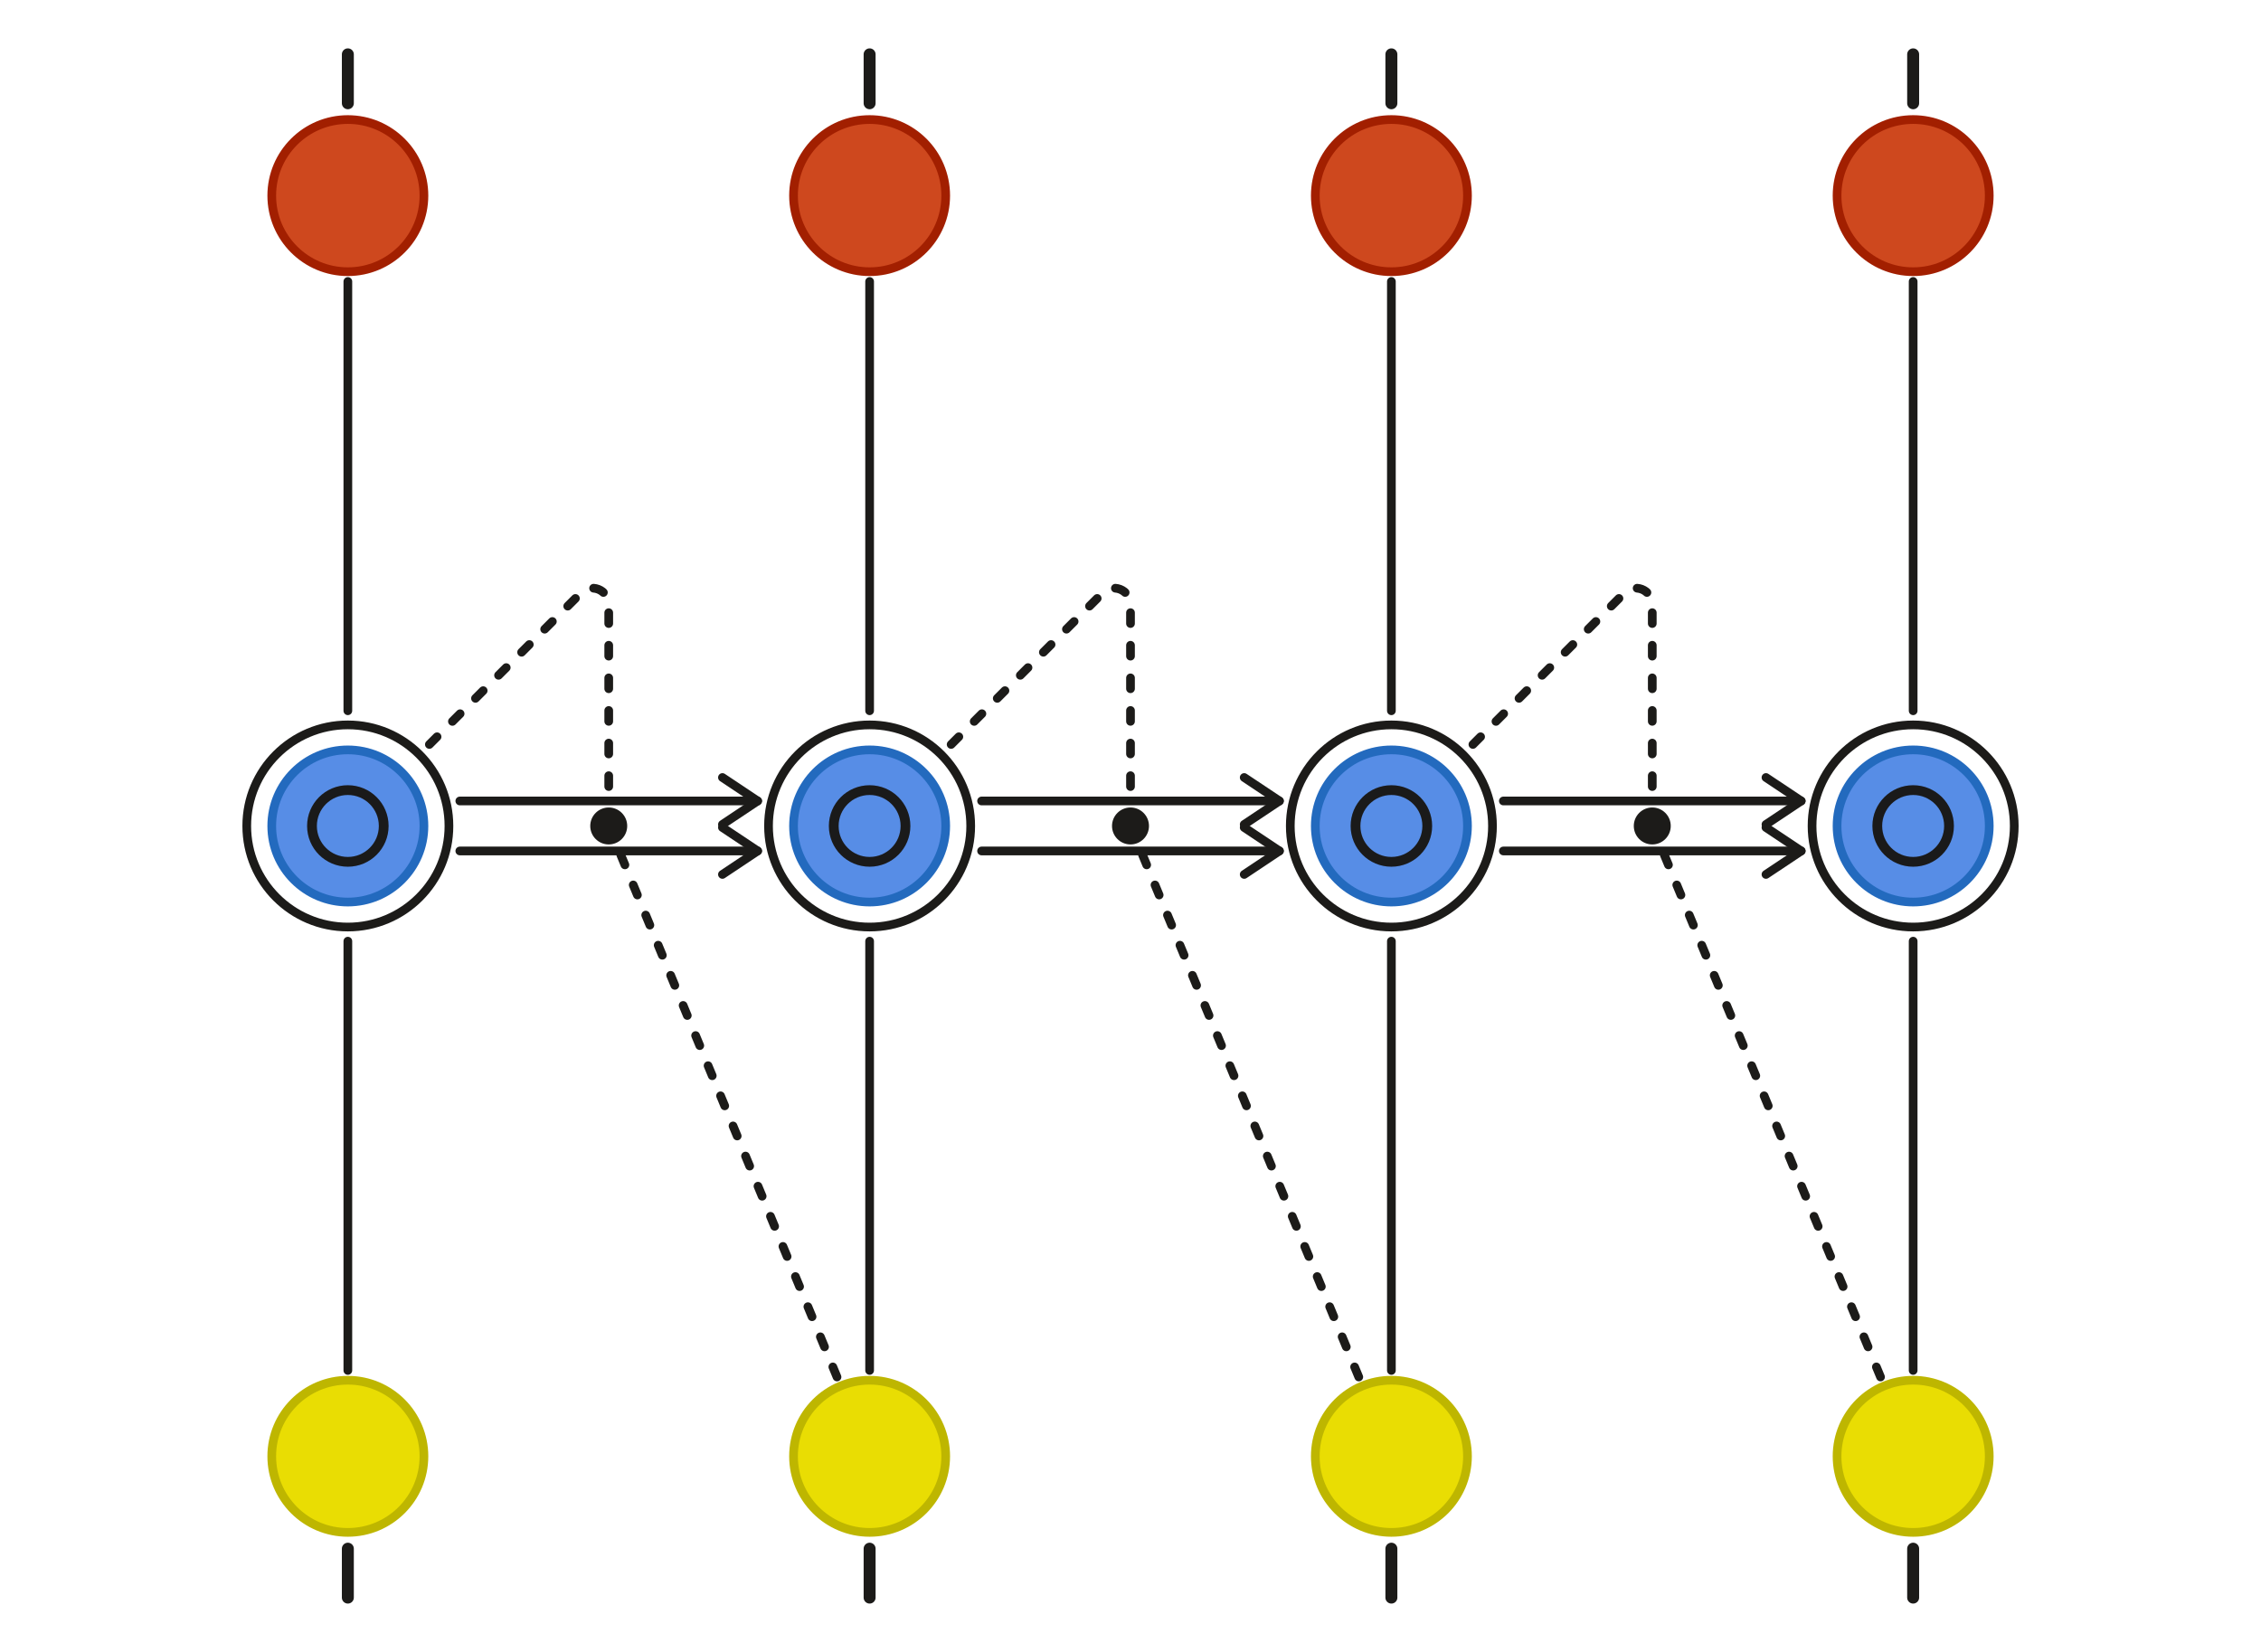
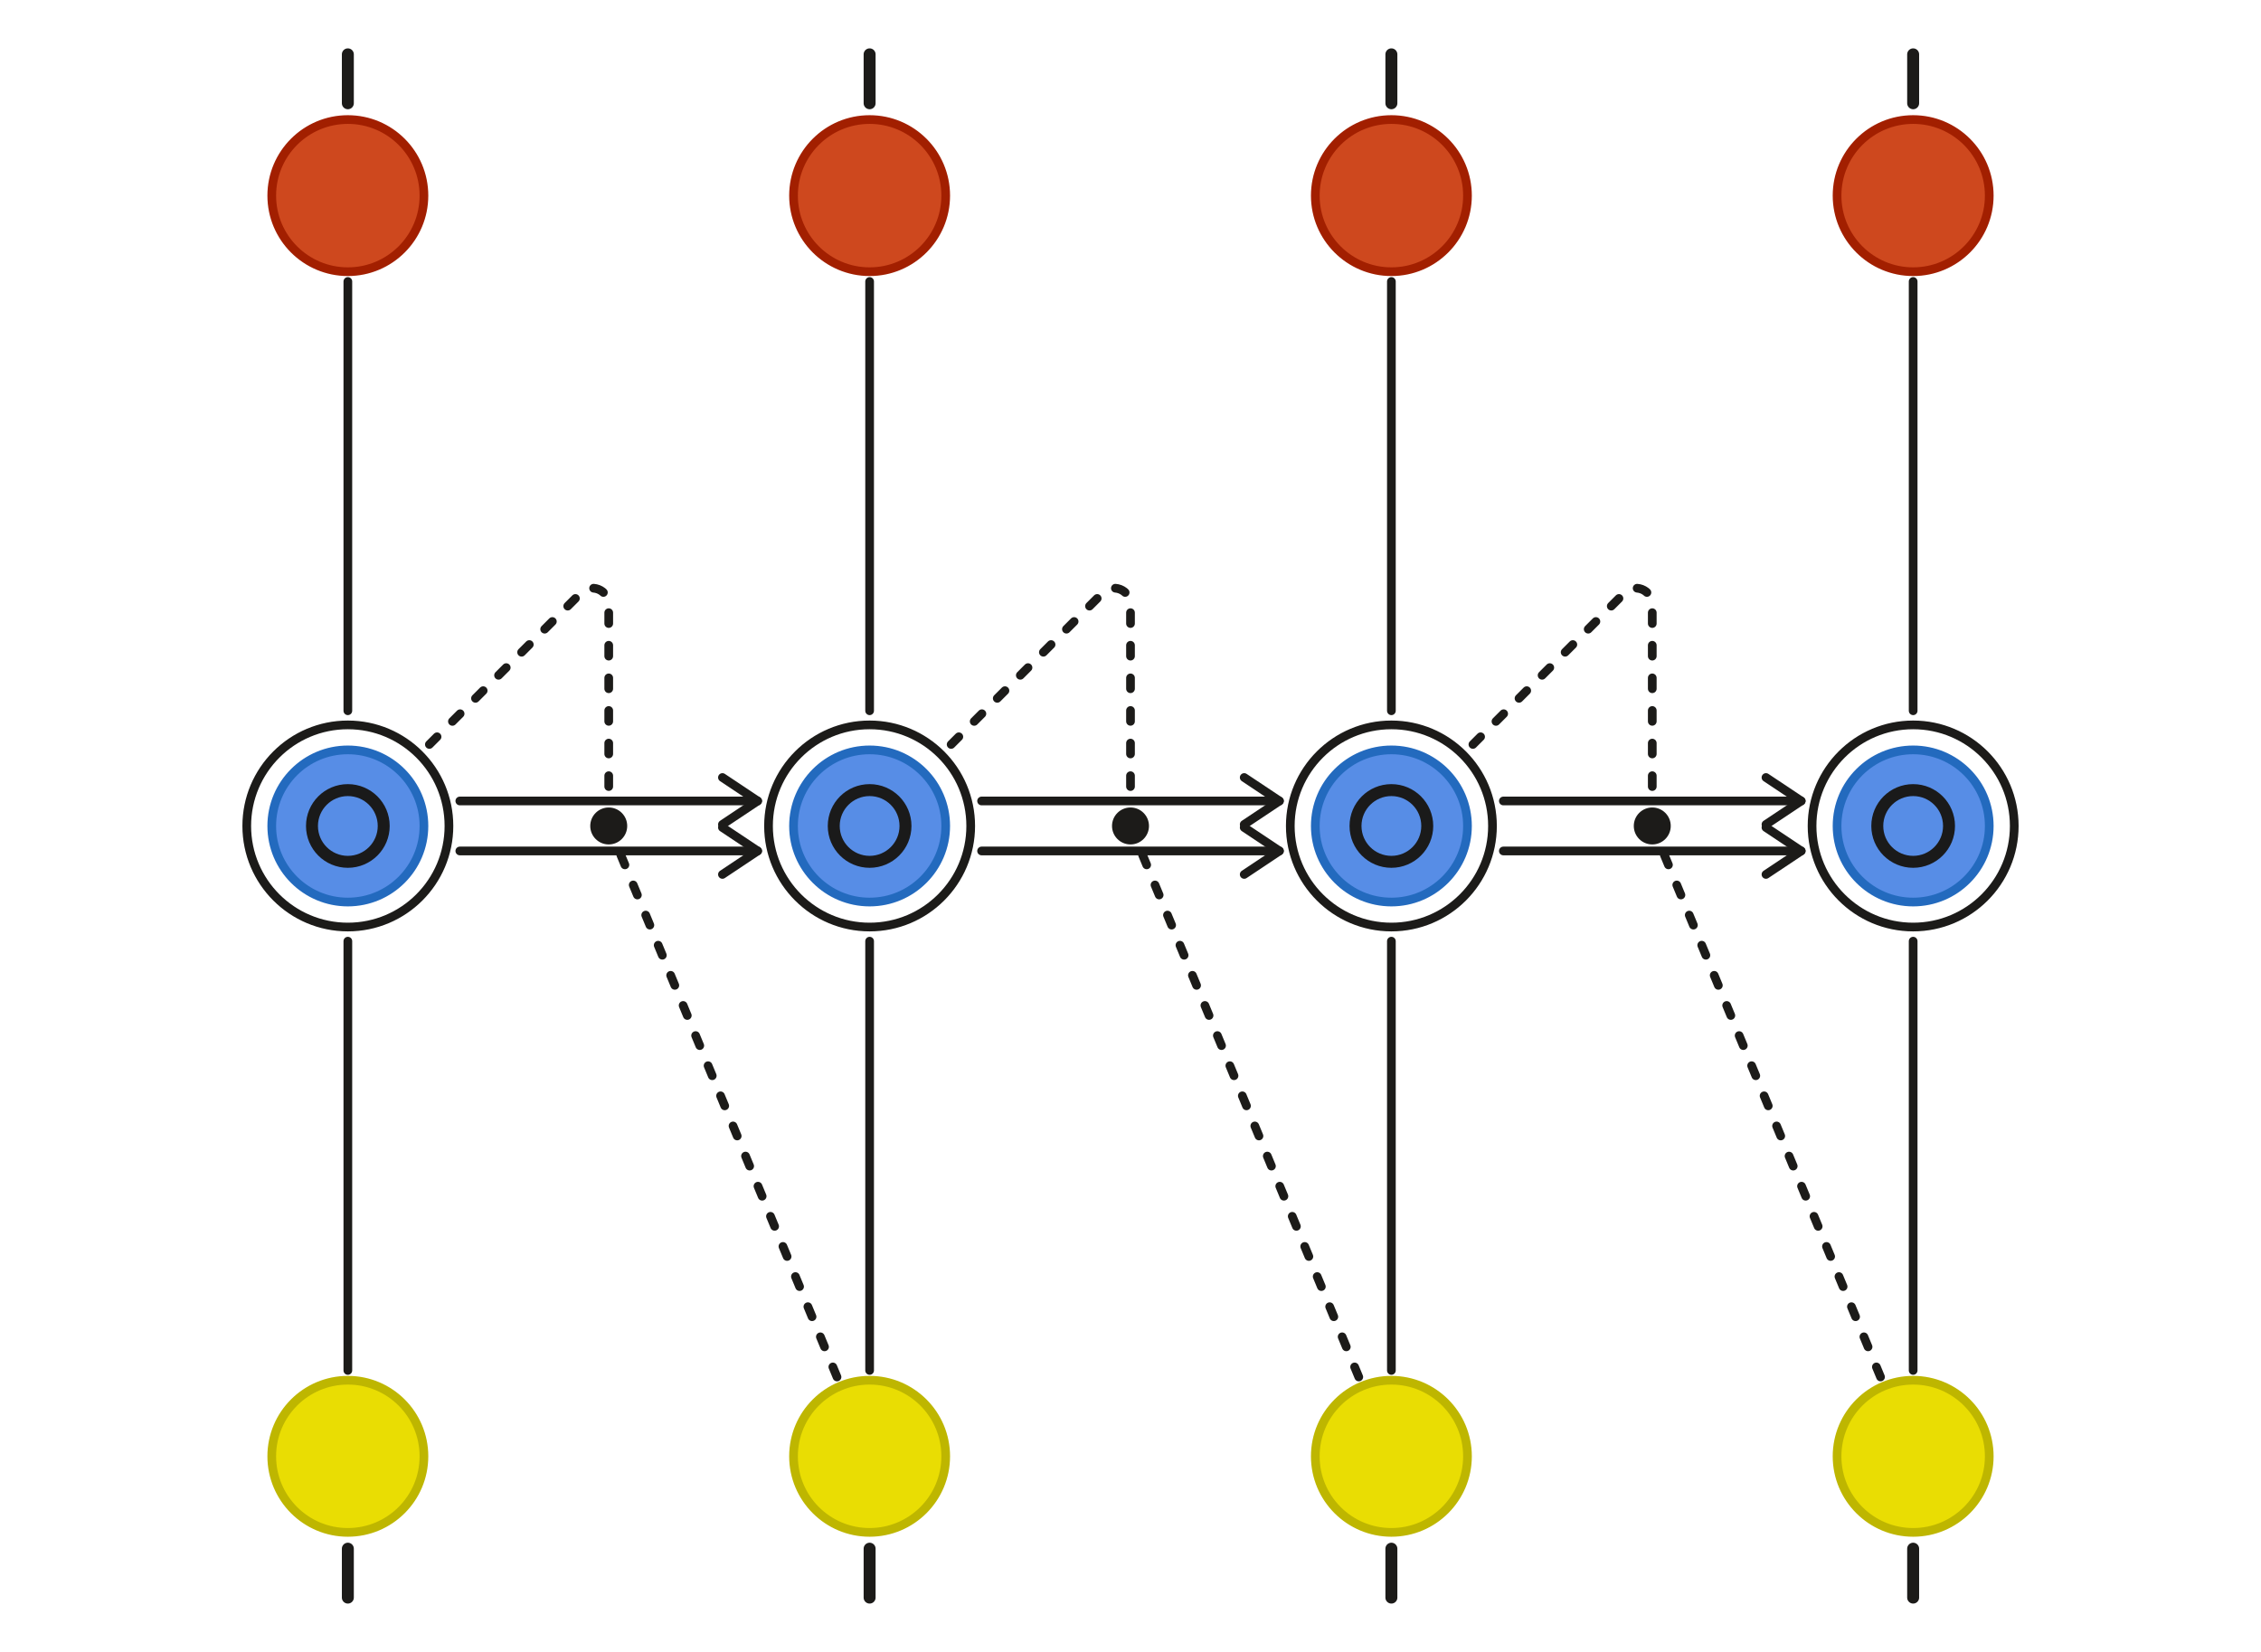
<svg xmlns="http://www.w3.org/2000/svg" viewBox="0 0 208 152" width="416" height="304" role="img">
  <defs>
    <marker id="arr-lstm" viewBox="0 0 10 10" refX="8" refY="5" markerUnits="userSpaceOnUse" markerWidth="5.4" markerHeight="5.4" orient="auto-start-reverse">
      <path d="M2 1L8 5L2 9" fill="none" stroke="#1C1B19" stroke-width="1.481" stroke-linecap="round" stroke-linejoin="round" />
    </marker>
  </defs>
  <g fill="none" stroke="#1C1B19" stroke-width="0.8" stroke-linecap="round" stroke-linejoin="round">
    <line x1="32" y1="126.1" x2="32" y2="86.6" />
    <line x1="80" y1="126.1" x2="80" y2="86.6" />
    <line x1="128" y1="126.1" x2="128" y2="86.6" />
    <line x1="176" y1="126.1" x2="176" y2="86.6" />
    <line x1="32" y1="65.4" x2="32" y2="25.9" />
    <line x1="80" y1="65.4" x2="80" y2="25.9" />
    <line x1="128" y1="65.4" x2="128" y2="25.9" />
    <line x1="176" y1="65.4" x2="176" y2="25.9" />
  </g>
  <g fill="none" stroke="#1C1B19" stroke-width="0.8" stroke-linecap="round" stroke-linejoin="round" stroke-dasharray="1 2">
    <line x1="77" y1="126.7" x2="57" y2="78.4" />
    <path d="M39.5,68.5 L53.4,54.6 A1.5,1.5 0 0 1 56,55.6 L56,73.4" />
    <line x1="125" y1="126.7" x2="105" y2="78.4" />
    <path d="M87.5,68.5 L101.4,54.6 A1.5,1.5 0 0 1 104,55.6 L104,73.4" />
    <line x1="173" y1="126.7" x2="153" y2="78.4" />
    <path d="M135.5,68.5 L149.4,54.6 A1.5,1.5 0 0 1 152,55.6 L152,73.4" />
  </g>
  <g fill="none" stroke="#1C1B19" stroke-width="0.8" stroke-linecap="round" stroke-linejoin="round">
    <line x1="42.3" y1="73.7" x2="69.7" y2="73.7" marker-end="url(#arr-lstm)" />
    <line x1="42.3" y1="78.3" x2="69.7" y2="78.3" marker-end="url(#arr-lstm)" />
    <line x1="90.3" y1="73.7" x2="117.7" y2="73.7" marker-end="url(#arr-lstm)" />
    <line x1="90.3" y1="78.3" x2="117.7" y2="78.3" marker-end="url(#arr-lstm)" />
    <line x1="138.3" y1="73.7" x2="165.7" y2="73.7" marker-end="url(#arr-lstm)" />
    <line x1="138.3" y1="78.3" x2="165.7" y2="78.3" marker-end="url(#arr-lstm)" />
  </g>
  <g fill="#1C1B19">
    <circle cx="56" cy="76" r="1.7" />
    <circle cx="104" cy="76" r="1.7" />
    <circle cx="152" cy="76" r="1.7" />
  </g>
  <circle cx="32" cy="134" r="7" fill="#E9DD03" stroke="#BEB600" stroke-width="0.8" />
  <g stroke="#1C1B19" stroke-width="1.1" stroke-linecap="round">
    <line x1="32" y1="142.5" x2="32" y2="147" />
  </g>
  <circle cx="80" cy="134" r="7" fill="#E9DD03" stroke="#BEB600" stroke-width="0.8" />
  <g stroke="#1C1B19" stroke-width="1.1" stroke-linecap="round">
    <line x1="80" y1="142.5" x2="80" y2="147" />
  </g>
  <circle cx="128" cy="134" r="7" fill="#E9DD03" stroke="#BEB600" stroke-width="0.8" />
  <g stroke="#1C1B19" stroke-width="1.1" stroke-linecap="round">
    <line x1="128" y1="142.5" x2="128" y2="147" />
  </g>
  <circle cx="176" cy="134" r="7" fill="#E9DD03" stroke="#BEB600" stroke-width="0.8" />
  <g stroke="#1C1B19" stroke-width="1.1" stroke-linecap="round">
    <line x1="176" y1="142.5" x2="176" y2="147" />
  </g>
  <circle cx="32" cy="76" r="7" fill="#578DE6" stroke="#236ABE" stroke-width="0.8" />
-   <g fill="none" stroke="#1A1A1A" stroke-width="0.9" stroke-linejoin="round">
+   <g fill="none" stroke="#1A1A1A" stroke-width="1.1" stroke-linejoin="round">
    <circle cx="32" cy="76" r="3.3" />
  </g>
  <circle cx="32" cy="76" r="9.3" fill="none" stroke="#1C1B19" stroke-width="0.8" />
  <circle cx="80" cy="76" r="7" fill="#578DE6" stroke="#236ABE" stroke-width="0.8" />
-   <g fill="none" stroke="#1A1A1A" stroke-width="0.9" stroke-linejoin="round">
+   <g fill="none" stroke="#1A1A1A" stroke-width="1.1" stroke-linejoin="round">
    <circle cx="80" cy="76" r="3.3" />
  </g>
  <circle cx="80" cy="76" r="9.3" fill="none" stroke="#1C1B19" stroke-width="0.8" />
  <circle cx="128" cy="76" r="7" fill="#578DE6" stroke="#236ABE" stroke-width="0.8" />
-   <g fill="none" stroke="#1A1A1A" stroke-width="0.9" stroke-linejoin="round">
+   <g fill="none" stroke="#1A1A1A" stroke-width="1.1" stroke-linejoin="round">
    <circle cx="128" cy="76" r="3.3" />
  </g>
  <circle cx="128" cy="76" r="9.3" fill="none" stroke="#1C1B19" stroke-width="0.8" />
  <circle cx="176" cy="76" r="7" fill="#578DE6" stroke="#236ABE" stroke-width="0.8" />
-   <g fill="none" stroke="#1A1A1A" stroke-width="0.9" stroke-linejoin="round">
+   <g fill="none" stroke="#1A1A1A" stroke-width="1.1" stroke-linejoin="round">
    <circle cx="176" cy="76" r="3.3" />
  </g>
  <circle cx="176" cy="76" r="9.3" fill="none" stroke="#1C1B19" stroke-width="0.8" />
  <circle cx="32" cy="18" r="7" fill="#CE481E" stroke="#A21F00" stroke-width="0.8" />
  <g stroke="#1C1B19" stroke-width="1.1" stroke-linecap="round">
    <line x1="32" y1="9.5" x2="32" y2="5" />
  </g>
  <circle cx="80" cy="18" r="7" fill="#CE481E" stroke="#A21F00" stroke-width="0.8" />
  <g stroke="#1C1B19" stroke-width="1.1" stroke-linecap="round">
    <line x1="80" y1="9.5" x2="80" y2="5" />
  </g>
  <circle cx="128" cy="18" r="7" fill="#CE481E" stroke="#A21F00" stroke-width="0.8" />
  <g stroke="#1C1B19" stroke-width="1.1" stroke-linecap="round">
    <line x1="128" y1="9.5" x2="128" y2="5" />
  </g>
  <circle cx="176" cy="18" r="7" fill="#CE481E" stroke="#A21F00" stroke-width="0.8" />
  <g stroke="#1C1B19" stroke-width="1.1" stroke-linecap="round">
    <line x1="176" y1="9.5" x2="176" y2="5" />
  </g>
</svg>
